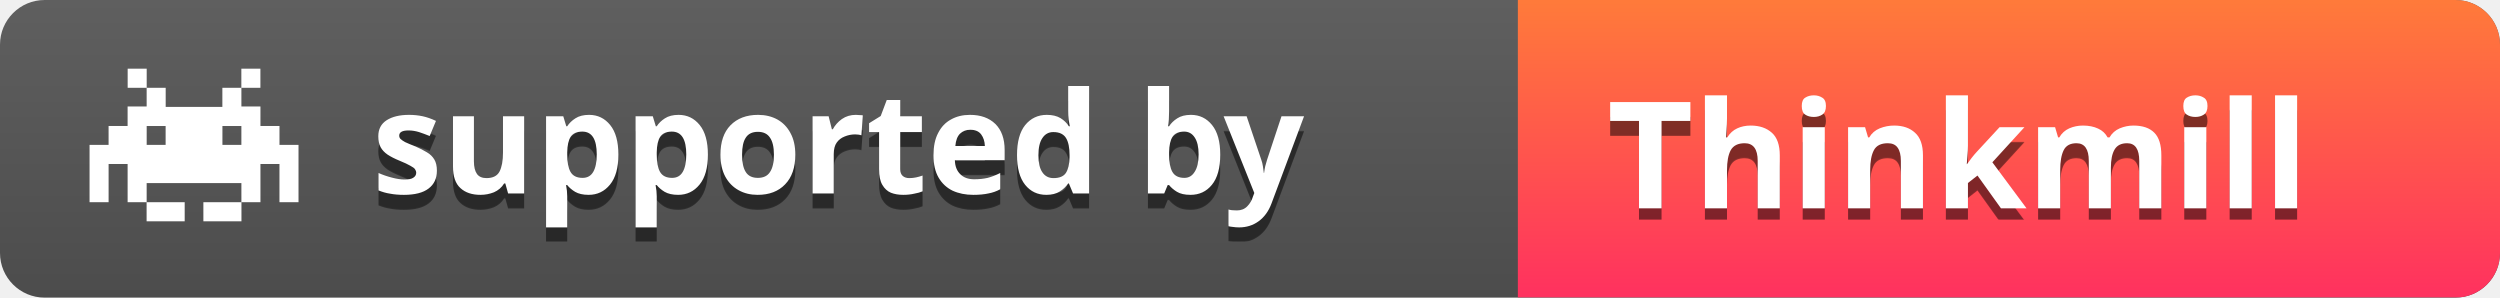
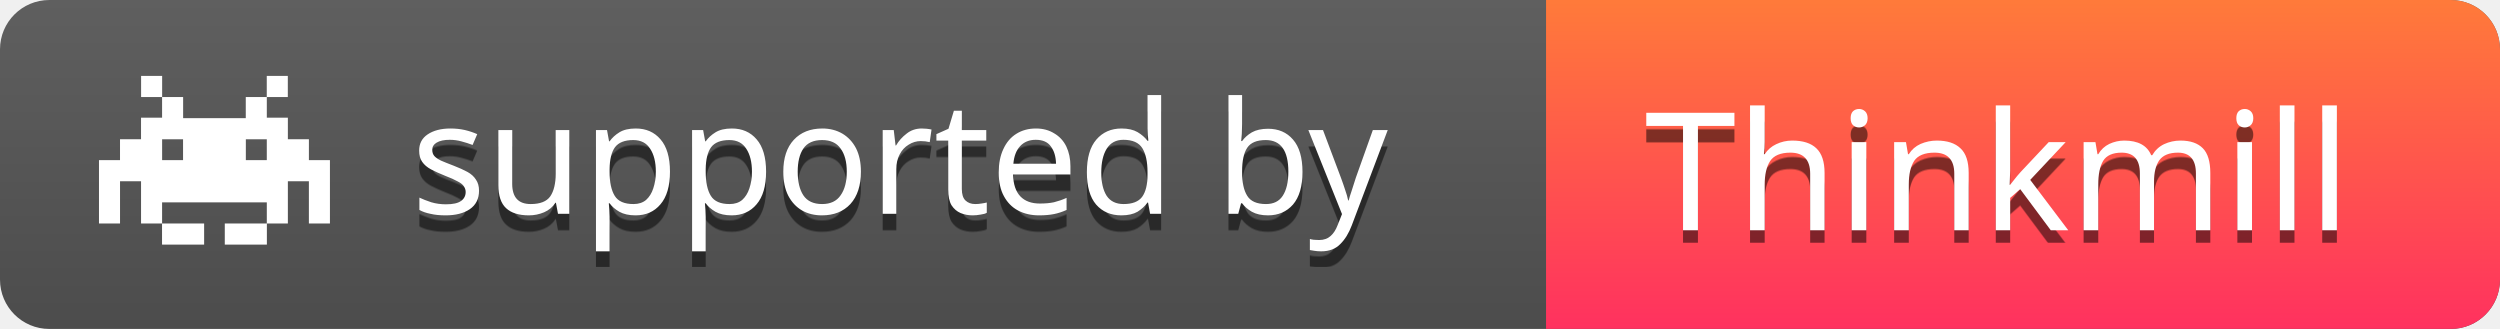
- <svg xmlns="http://www.w3.org/2000/svg" xmlns:xlink="http://www.w3.org/1999/xlink" width="168" height="20" viewBox="0 0 168 20">
+ <svg xmlns="http://www.w3.org/2000/svg" xmlns:xlink="http://www.w3.org/1999/xlink" width="152" height="20" viewBox="0 0 152 20">
  <defs>
-     <linearGradient id="b" x1="50%" x2="50%" y1="0%" y2="100%">
+     <linearGradient x1="50%" y1="0%" x2="50%" y2="100%" id="b">
      <stop stop-color="#5F5F5F" offset="0%" />
      <stop stop-color="#4C4C4C" offset="100%" />
    </linearGradient>
-     <rect id="a" width="168" height="20" rx="3" />
-     <linearGradient id="c" x1="56.8%" x2="56.8%" y1="0%" y2="100%">
+     <rect id="a" width="152" height="20" rx="3" />
+     <linearGradient x1="56.8%" y1="0%" x2="56.8%" y2="100%" id="c">
      <stop stop-color="#FF7E38" offset="0%" />
      <stop stop-color="#FF315F" offset="100%" />
    </linearGradient>
-     <text id="f" fill="#FFF" font-family="Verdana-Bold, Verdana" font-size="10" font-weight="bold">
-       <tspan x="108" y="14">Thinkmill</tspan>
+     <text id="f" font-family="Verdana" font-size="10" fill="#FFF">
+       <tspan x="100" y="14">Thinkmill</tspan>
    </text>
-     <filter id="e" width="200%" height="200%" x="-50%" y="-50%" filterUnits="objectBoundingBox">
+     <filter x="-50%" y="-50%" width="200%" height="200%" filterUnits="objectBoundingBox" id="e">
      <feOffset dy="1" in="SourceAlpha" result="shadowOffsetOuter1" />
      <feColorMatrix values="0 0 0 0 0 0 0 0 0 0 0 0 0 0 0 0 0 0 0.5 0" in="shadowOffsetOuter1" />
    </filter>
-     <text id="h" fill="#FFF" font-family="Verdana-Bold, Verdana" font-size="9.5" font-weight="bold">
+     <text id="h" font-family="Verdana" font-size="9.5" fill="#FFF">
      <tspan x="25" y="13">supported by</tspan>
    </text>
-     <filter id="g" width="200%" height="200%" x="-50%" y="-50%" filterUnits="objectBoundingBox">
+     <filter x="-50%" y="-50%" width="200%" height="200%" filterUnits="objectBoundingBox" id="g">
      <feOffset dy="1" in="SourceAlpha" result="shadowOffsetOuter1" />
      <feColorMatrix values="0 0 0 0 0 0 0 0 0 0 0 0 0 0 0 0 0 0 0.5 0" in="shadowOffsetOuter1" />
    </filter>
  </defs>
  <g fill="none" fill-rule="evenodd">
    <mask id="d" fill="#fff">
      <use xlink:href="#a" />
    </mask>
    <use fill="url(#b)" xlink:href="#a" />
-     <path fill="url(#c)" d="M102 -1H168.2V20H102z" mask="url(#d)" />
-     <g fill="#FFF" mask="url(#d)">
+     <path fill="url(#c)" mask="url(#d)" d="M94 -1H160.2V20H94z" />
+     <g mask="url(#d)" fill="#FFF">
      <use filter="url(#e)" xlink:href="#f" />
      <use xlink:href="#f" />
    </g>
-     <g fill="#FFF" mask="url(#d)">
+     <g mask="url(#d)" fill="#FFF">
      <use filter="url(#g)" xlink:href="#h" />
      <use xlink:href="#h" />
    </g>
-     <path fill="#FFF" d="M18.781,9.736 L18.781,8.466 L17.502,8.466 L17.502,7.155 L16.222,7.155 L16.222,5.9 L17.499,5.9 L17.499,4.615 L16.219,4.615 L16.219,5.9 L14.943,5.9 L14.943,7.184 L11.134,7.184 L11.134,5.9 L9.858,5.9 L9.858,4.615 L8.579,4.615 L8.579,5.9 L9.855,5.9 L9.855,7.155 L8.575,7.155 L8.575,8.466 L7.297,8.466 L7.297,9.736 L6.018,9.736 L6.018,13.588 L7.298,13.588 L7.298,11.02 L8.576,11.02 L8.576,13.588 L9.852,13.588 L9.852,14.872 L12.411,14.872 L12.411,13.588 L9.855,13.588 L9.855,12.304 L16.222,12.304 L16.222,13.588 L13.667,13.588 L13.667,14.872 L16.226,14.872 L16.226,13.588 L17.502,13.588 L17.502,11.02 L18.78,11.02 L18.78,13.588 L20.06,13.588 L20.06,9.736 L18.781,9.736 Z M11.13,9.736 L9.857,9.736 L9.857,8.468 L11.13,8.468 L11.13,9.736 Z M16.221,9.736 L14.947,9.736 L14.947,8.468 L16.221,8.468 L16.221,9.736 Z" mask="url(#d)" />
+     <path d="M18.781,9.736 L18.781,8.466 L17.502,8.466 L17.502,7.155 L16.222,7.155 L16.222,5.9 L17.499,5.9 L17.499,4.615 L16.219,4.615 L16.219,5.9 L14.943,5.9 L14.943,7.184 L11.134,7.184 L11.134,5.9 L9.858,5.9 L9.858,4.615 L8.579,4.615 L8.579,5.9 L9.855,5.9 L9.855,7.155 L8.575,7.155 L8.575,8.466 L7.297,8.466 L7.297,9.736 L6.018,9.736 L6.018,13.588 L7.298,13.588 L7.298,11.02 L8.576,11.02 L8.576,13.588 L9.852,13.588 L9.852,14.872 L12.411,14.872 L12.411,13.588 L9.855,13.588 L9.855,12.304 L16.222,12.304 L16.222,13.588 L13.667,13.588 L13.667,14.872 L16.226,14.872 L16.226,13.588 L17.502,13.588 L17.502,11.02 L18.78,11.02 L18.78,13.588 L20.06,13.588 L20.06,9.736 L18.781,9.736 Z M11.13,9.736 L9.857,9.736 L9.857,8.468 L11.13,8.468 L11.13,9.736 Z M16.221,9.736 L14.947,9.736 L14.947,8.468 L16.221,8.468 L16.221,9.736 Z" fill="#FFF" mask="url(#d)" />
  </g>
</svg>
